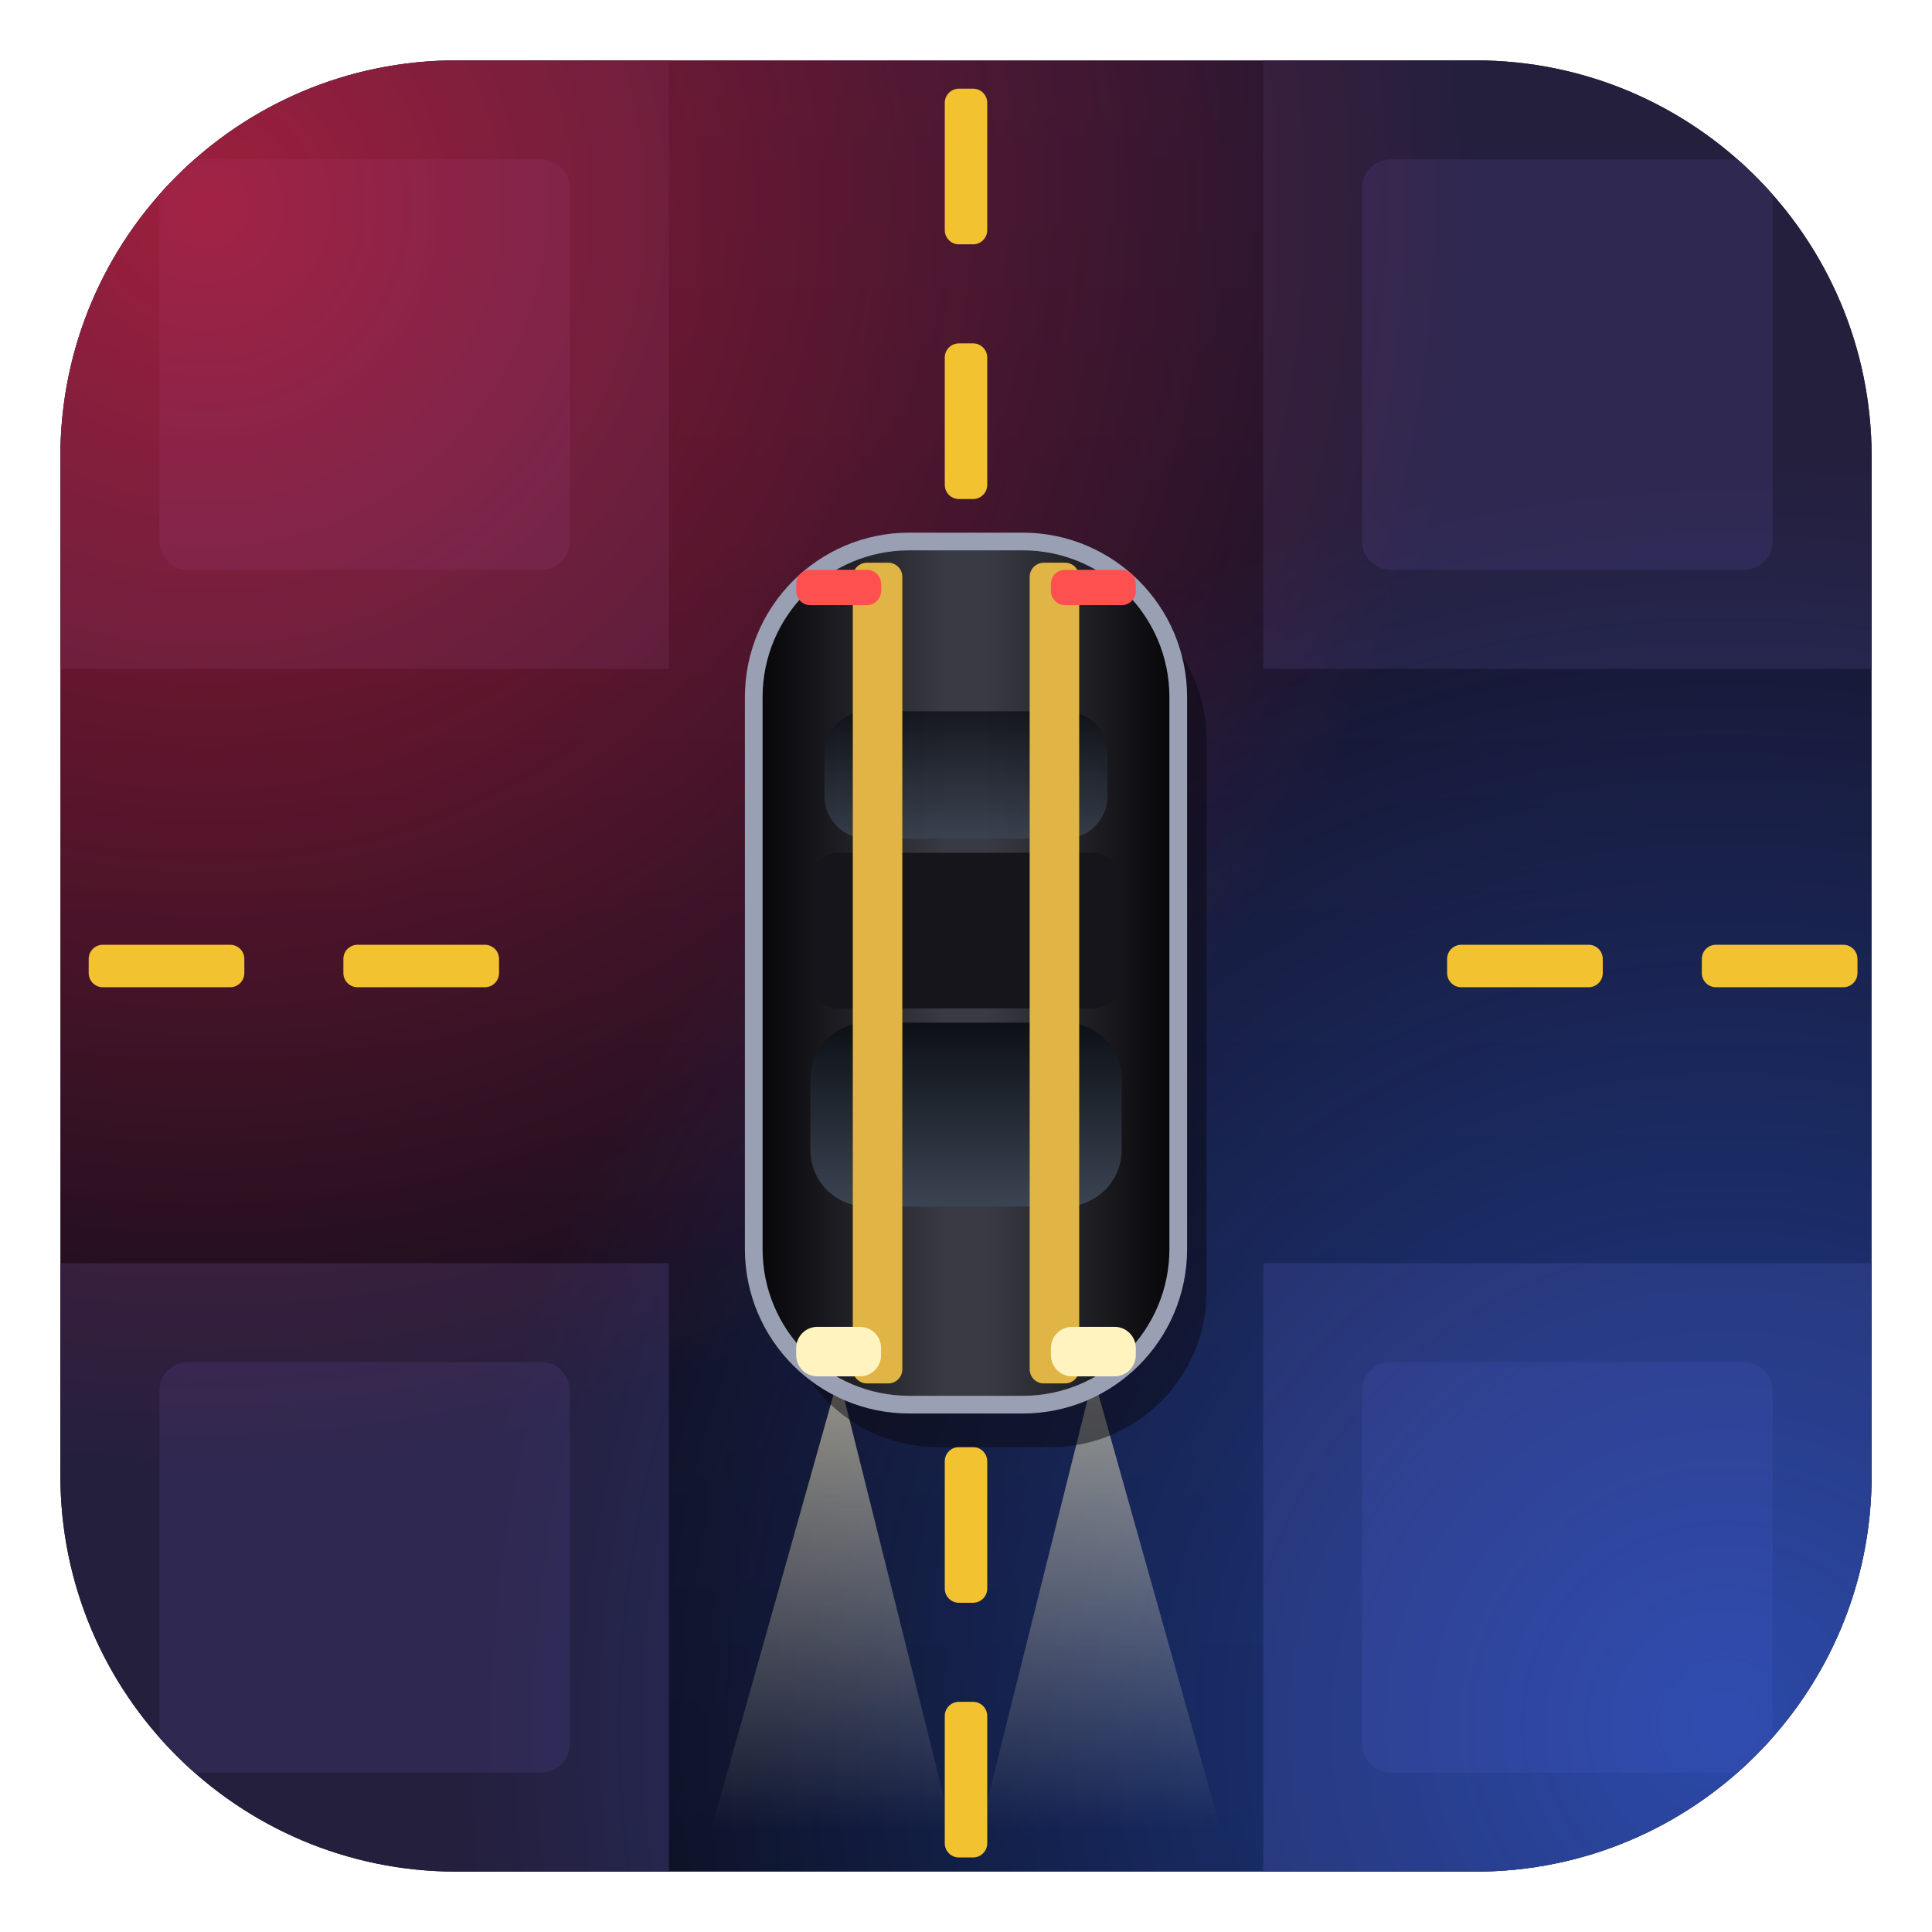
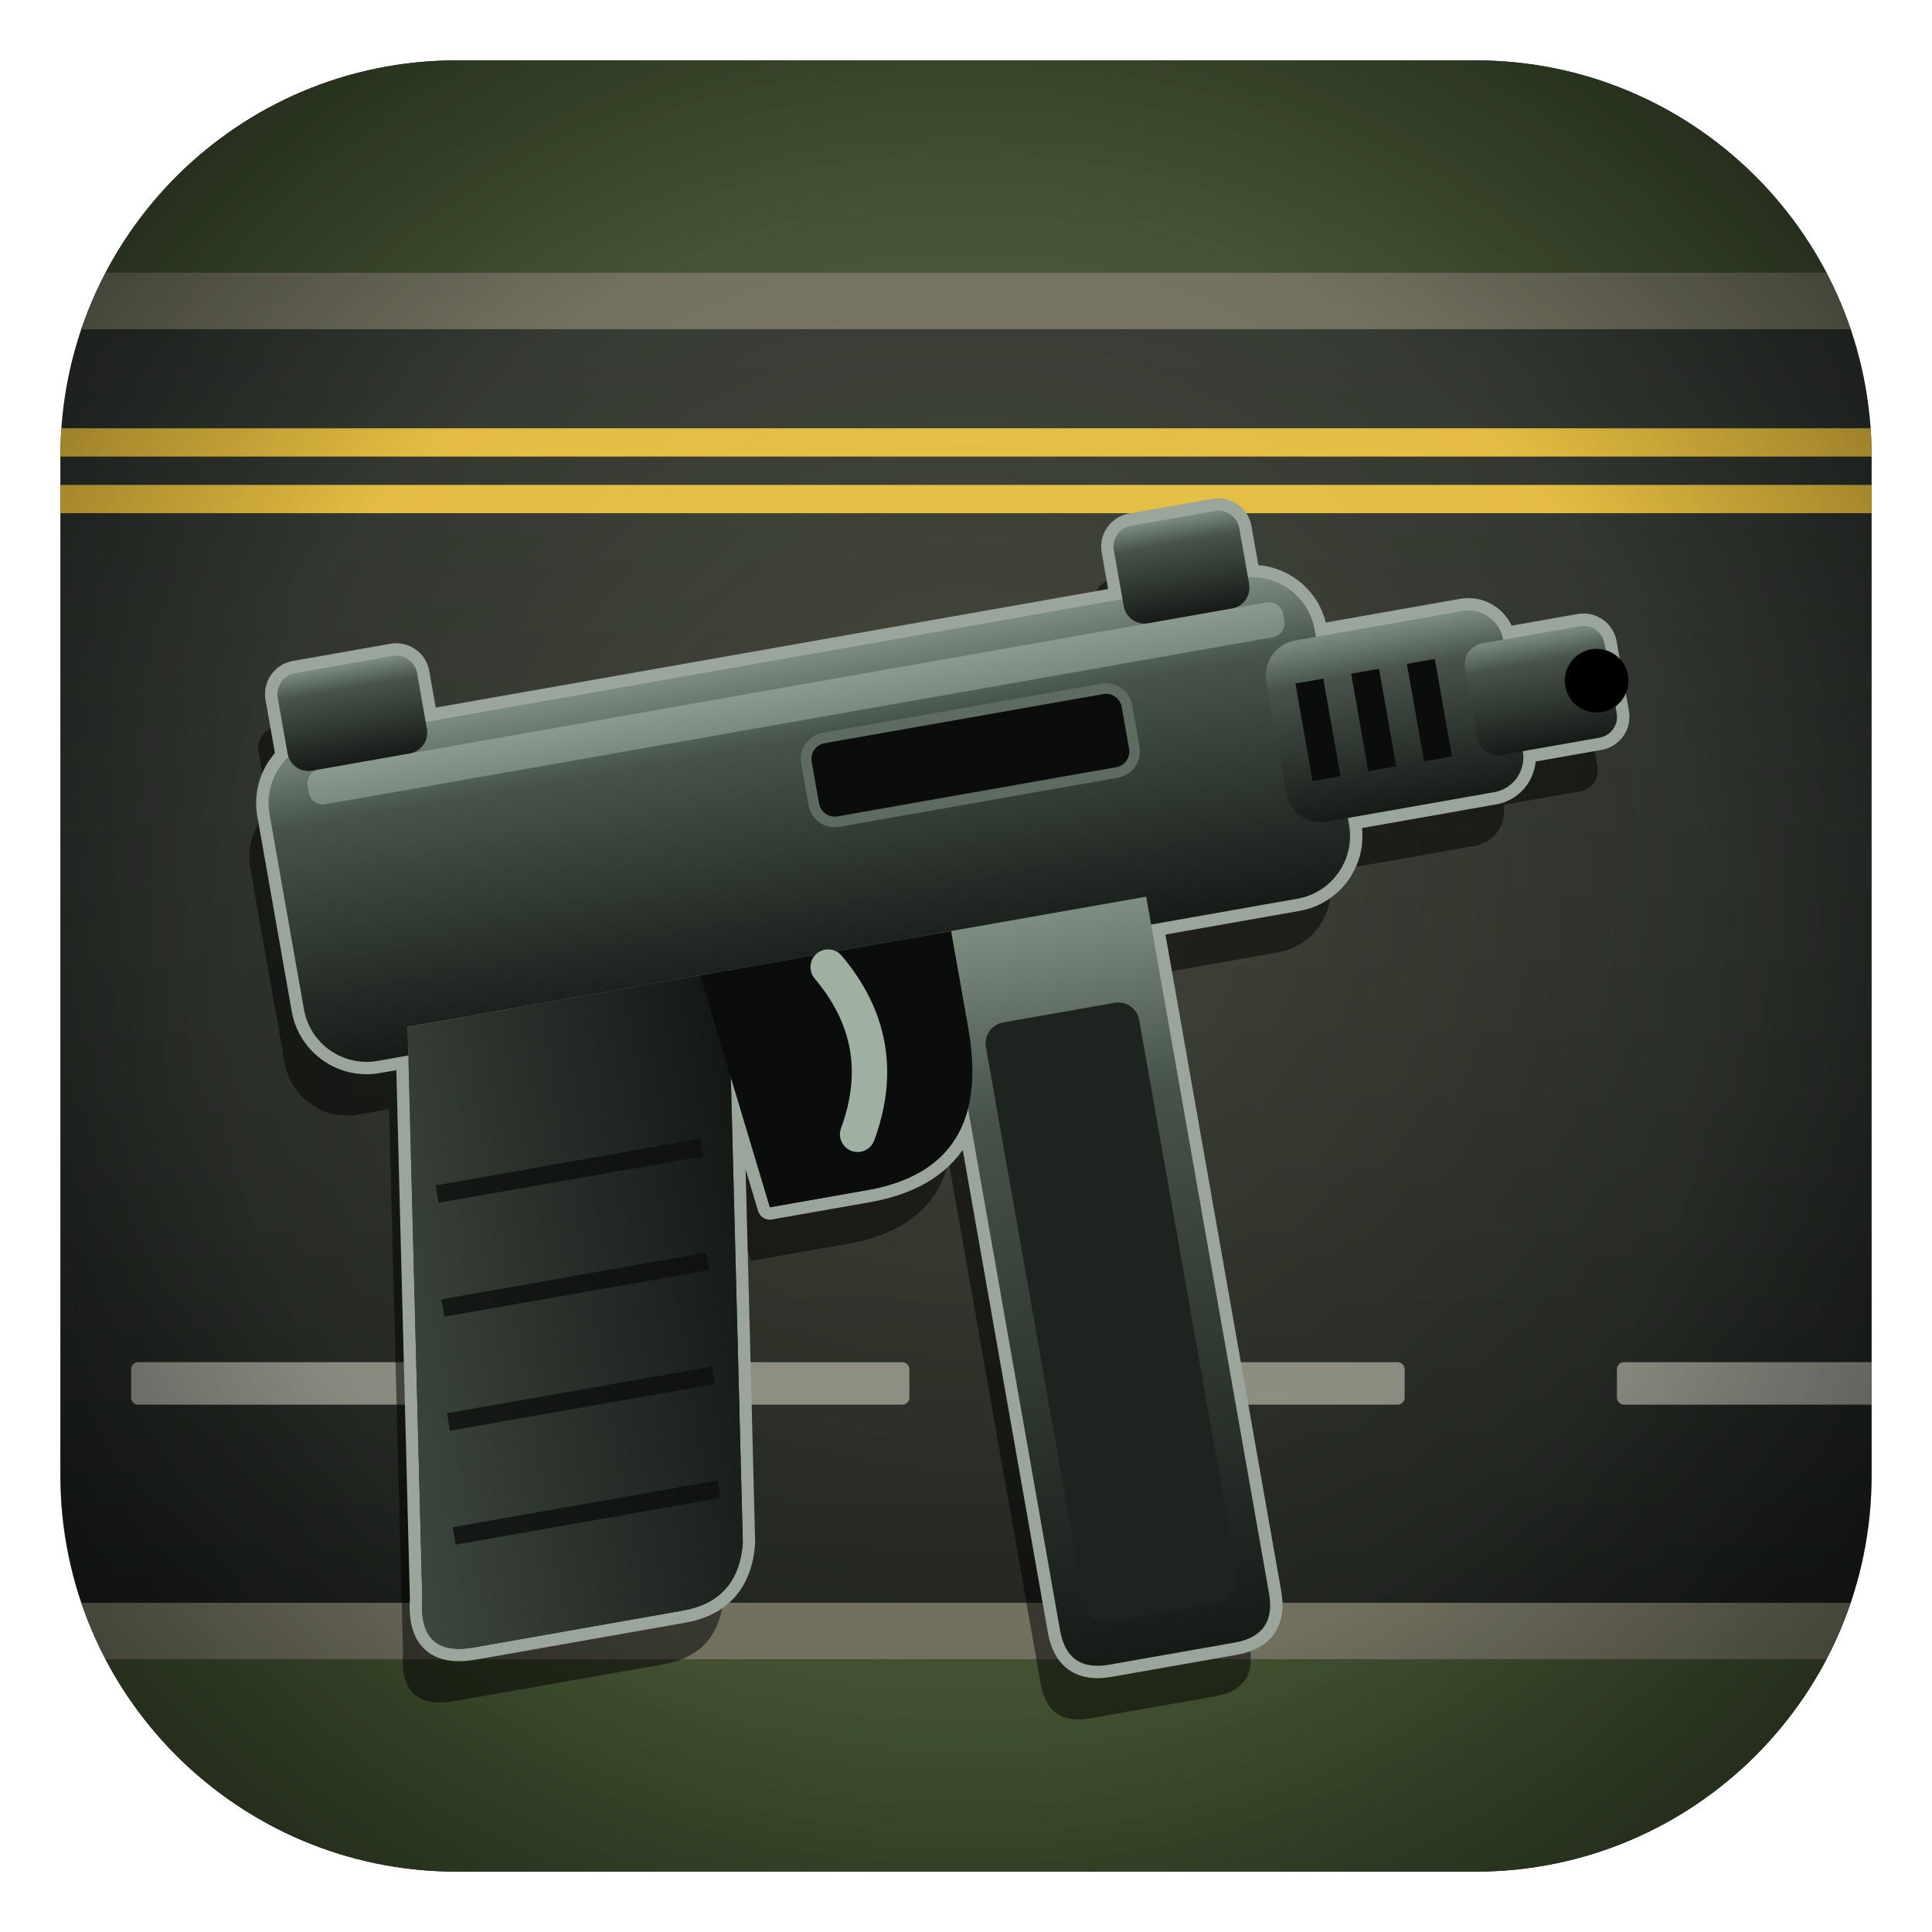
<svg xmlns="http://www.w3.org/2000/svg" viewBox="0 0 256 256" width="256" height="256">
  <defs>
-     <linearGradient id="bg" x1="0" y1="0" x2="0" y2="1">
-       <stop offset="0" stop-color="#1b1630" />
-       <stop offset="1" stop-color="#0b0a14" />
+     <linearGradient id="road" x1="0" y1="0" x2="0" y2="1">
+       <stop offset="0" stop-color="#2d332f" />
+       <stop offset="1" stop-color="#141816" />
    </linearGradient>
-     <radialGradient id="glow" cx="0.08" cy="0.08" r="0.7">
-       <stop offset="0" stop-color="#ff1e3c" stop-opacity="0.55" />
-       <stop offset="1" stop-color="#ff1e3c" stop-opacity="0" />
+     <radialGradient id="lamp" cx="0.5" cy="0.45" r="0.6">
+       <stop offset="0" stop-color="#fff2b0" stop-opacity="0.16" />
+       <stop offset="1" stop-color="#fff2b0" stop-opacity="0" />
    </radialGradient>
-     <radialGradient id="glow2" cx="0.92" cy="0.92" r="0.7">
-       <stop offset="0" stop-color="#2f6bff" stop-opacity="0.55" />
-       <stop offset="1" stop-color="#2f6bff" stop-opacity="0" />
+     <radialGradient id="vig" cx="0.5" cy="0.5" r="0.75">
+       <stop offset="0.55" stop-color="#000" stop-opacity="0" />
+       <stop offset="1" stop-color="#000" stop-opacity="0.6" />
    </radialGradient>
-     <linearGradient id="body" x1="0" y1="0" x2="1" y2="0">
-       <stop offset="0" stop-color="#050507" />
-       <stop offset="0.45" stop-color="#3a3a44" />
-       <stop offset="0.55" stop-color="#3a3a44" />
-       <stop offset="1" stop-color="#050507" />
+     <linearGradient id="metal" x1="0" y1="0" x2="0" y2="1">
+       <stop offset="0" stop-color="#7d8c80" />
+       <stop offset="0.25" stop-color="#47534a" />
+       <stop offset="1" stop-color="#161b17" />
    </linearGradient>
-     <linearGradient id="glass" x1="0" y1="0" x2="0" y2="1">
-       <stop offset="0" stop-color="#3b4452" />
-       <stop offset="1" stop-color="#0d1016" />
-     </linearGradient>
-     <linearGradient id="beam" x1="0" y1="1" x2="0" y2="0">
-       <stop offset="0" stop-color="#fff6c8" stop-opacity="0.55" />
-       <stop offset="1" stop-color="#fff6c8" stop-opacity="0" />
+     <linearGradient id="grip" x1="0" y1="0" x2="1" y2="0">
+       <stop offset="0" stop-color="#3c463e" />
+       <stop offset="1" stop-color="#121613" />
    </linearGradient>
    <clipPath id="r">
      <rect width="256" height="256" rx="56" />
    </clipPath>
+     <g id="gun">
+       <rect x="44" y="84" width="150" height="46" rx="9" />
+       <rect x="186" y="94" width="34" height="26" rx="5" />
+       <rect x="214" y="99" width="20" height="16" rx="3" />
+       <rect x="48" y="74" width="20" height="14" rx="3" />
+       <rect x="168" y="74" width="18" height="14" rx="3" />
+       <path d="M58 126 L104 126 L92 206 Q90 214 82 214 L52 214 Q44 214 46 206 Z" />
+       <path d="M134 126 L164 126 L164 226 Q164 232 158 232 L140 232 Q134 232 134 226 Z" />
+       <path d="M100 126 L136 126 L136 140 Q136 160 118 160 L104 160 Z" />
+     </g>
  </defs>
  <g transform="translate(8 8) scale(0.9375)">
    <g clip-path="url(#r)">
-       <rect width="256" height="256" fill="url(#bg)" />
-       <g fill="#241f3d">
-         <rect x="0" y="0" width="86" height="86" />
-         <rect x="170" y="0" width="86" height="86" />
-         <rect x="0" y="170" width="86" height="86" />
-         <rect x="170" y="170" width="86" height="86" />
+       <rect width="256" height="256" fill="url(#road)" />
+       <rect x="0" y="0" width="256" height="30" fill="#3a4a2c" />
+       <rect x="0" y="30" width="256" height="8" fill="#6b6a5a" />
+       <rect x="0" y="226" width="256" height="30" fill="#3a4a2c" />
+       <rect x="0" y="218" width="256" height="8" fill="#6b6a5a" />
+       <g fill="#e2b93b">
+         <rect x="0" y="52" width="256" height="4" />
+         <rect x="0" y="60" width="256" height="4" />
      </g>
-       <g fill="#2f2850">
-         <rect x="14" y="14" width="58" height="58" rx="4" />
-         <rect x="184" y="14" width="58" height="58" rx="4" />
-         <rect x="14" y="184" width="58" height="58" rx="4" />
-         <rect x="184" y="184" width="58" height="58" rx="4" />
+       <g fill="#c9c9bd" opacity="0.6">
+         <rect x="10" y="184" width="40" height="6" rx="1" />
+         <rect x="80" y="184" width="40" height="6" rx="1" />
+         <rect x="150" y="184" width="40" height="6" rx="1" />
+         <rect x="220" y="184" width="40" height="6" rx="1" />
      </g>
-       <rect x="0" y="0" width="256" height="256" fill="url(#glow)" />
-       <rect x="0" y="0" width="256" height="256" fill="url(#glow2)" />
-       <g fill="#f2c230">
-         <rect x="125" y="4" width="6" height="22" rx="2" />
-         <rect x="125" y="40" width="6" height="22" rx="2" />
-         <rect x="125" y="196" width="6" height="22" rx="2" />
-         <rect x="125" y="232" width="6" height="22" rx="2" />
-         <rect x="4" y="125" width="22" height="6" rx="2" />
-         <rect x="40" y="125" width="22" height="6" rx="2" />
-         <rect x="196" y="125" width="22" height="6" rx="2" />
-         <rect x="232" y="125" width="22" height="6" rx="2" />
-       </g>
-       <g transform="rotate(180 128 128)">
-         <path d="M110 70 L92 6 L126 6 Z" fill="url(#beam)" />
-         <path d="M146 70 L130 6 L164 6 Z" fill="url(#beam)" />
-         <g>
-           <rect x="98" y="66" width="60" height="122" rx="22" fill="#0a0810" opacity="0.5" transform="translate(-4 -6)" />
-           <rect x="98" y="66" width="60" height="122" rx="22" fill="url(#body)" stroke="#9aa0b4" stroke-width="2.5" />
-           <rect x="106" y="94" width="44" height="26" rx="8" fill="url(#glass)" />
-           <rect x="108" y="146" width="40" height="18" rx="6" fill="url(#glass)" opacity="0.8" />
-           <rect x="106" y="122" width="44" height="22" rx="4" fill="#15151b" />
-           <rect x="112" y="69" width="7" height="116" rx="2" fill="#e0b445" />
-           <rect x="137" y="69" width="7" height="116" rx="2" fill="#e0b445" />
-           <rect x="104" y="70" width="12" height="7" rx="3" fill="#fff4c0" />
-           <rect x="140" y="70" width="12" height="7" rx="3" fill="#fff4c0" />
-           <rect x="104" y="179" width="12" height="5" rx="2" fill="#ff5050" />
-           <rect x="140" y="179" width="12" height="5" rx="2" fill="#ff5050" />
+       <rect width="256" height="256" fill="url(#lamp)" />
+       <rect width="256" height="256" fill="url(#vig)" />
+       <g transform="translate(-6 -4) rotate(-10 140 150)">
+         <use href="#gun" transform="translate(-4 7)" fill="#000" opacity="0.5" />
+         <use href="#gun" fill="#9aa69c" stroke="#9aa69c" stroke-width="3.5" stroke-linejoin="round" />
+         <use href="#gun" fill="url(#metal)" />
+         <path d="M58 126 L104 126 L92 206 Q90 214 82 214 L52 214 Q44 214 46 206 Z" fill="url(#grip)" />
+         <g stroke="#0c0f0d" stroke-width="2.5" opacity="0.8">
+           <line x1="58" y1="150" x2="96" y2="150" />
+           <line x1="56" y1="166" x2="94" y2="166" />
+           <line x1="54" y1="182" x2="92" y2="182" />
+           <line x1="52" y1="198" x2="90" y2="198" />
        </g>
+         <path d="M100 126 L136 126 L136 140 Q136 160 118 160 L104 160 Z" fill="#0b0d0c" />
+         <path d="M118 128 Q125 140 118 152" fill="none" stroke="#9fb0a2" stroke-width="5" stroke-linecap="round" />
+         <rect x="138" y="140" width="22" height="86" rx="3" fill="#1d231f" />
+         <rect x="120" y="96" width="46" height="12" rx="3" fill="#0b0d0c" stroke="#5d6b60" stroke-width="1.5" />
+         <rect x="50" y="88" width="140" height="5" rx="2" fill="#c8d6ca" opacity="0.35" />
+         <g fill="#0b0d0c">
+           <rect x="190" y="100" width="4" height="14" />
+           <rect x="198" y="100" width="4" height="14" />
+           <rect x="206" y="100" width="4" height="14" />
+         </g>
+         <circle cx="232" cy="107" r="4.5" fill="#000" />
      </g>
    </g>
  </g>
</svg>
